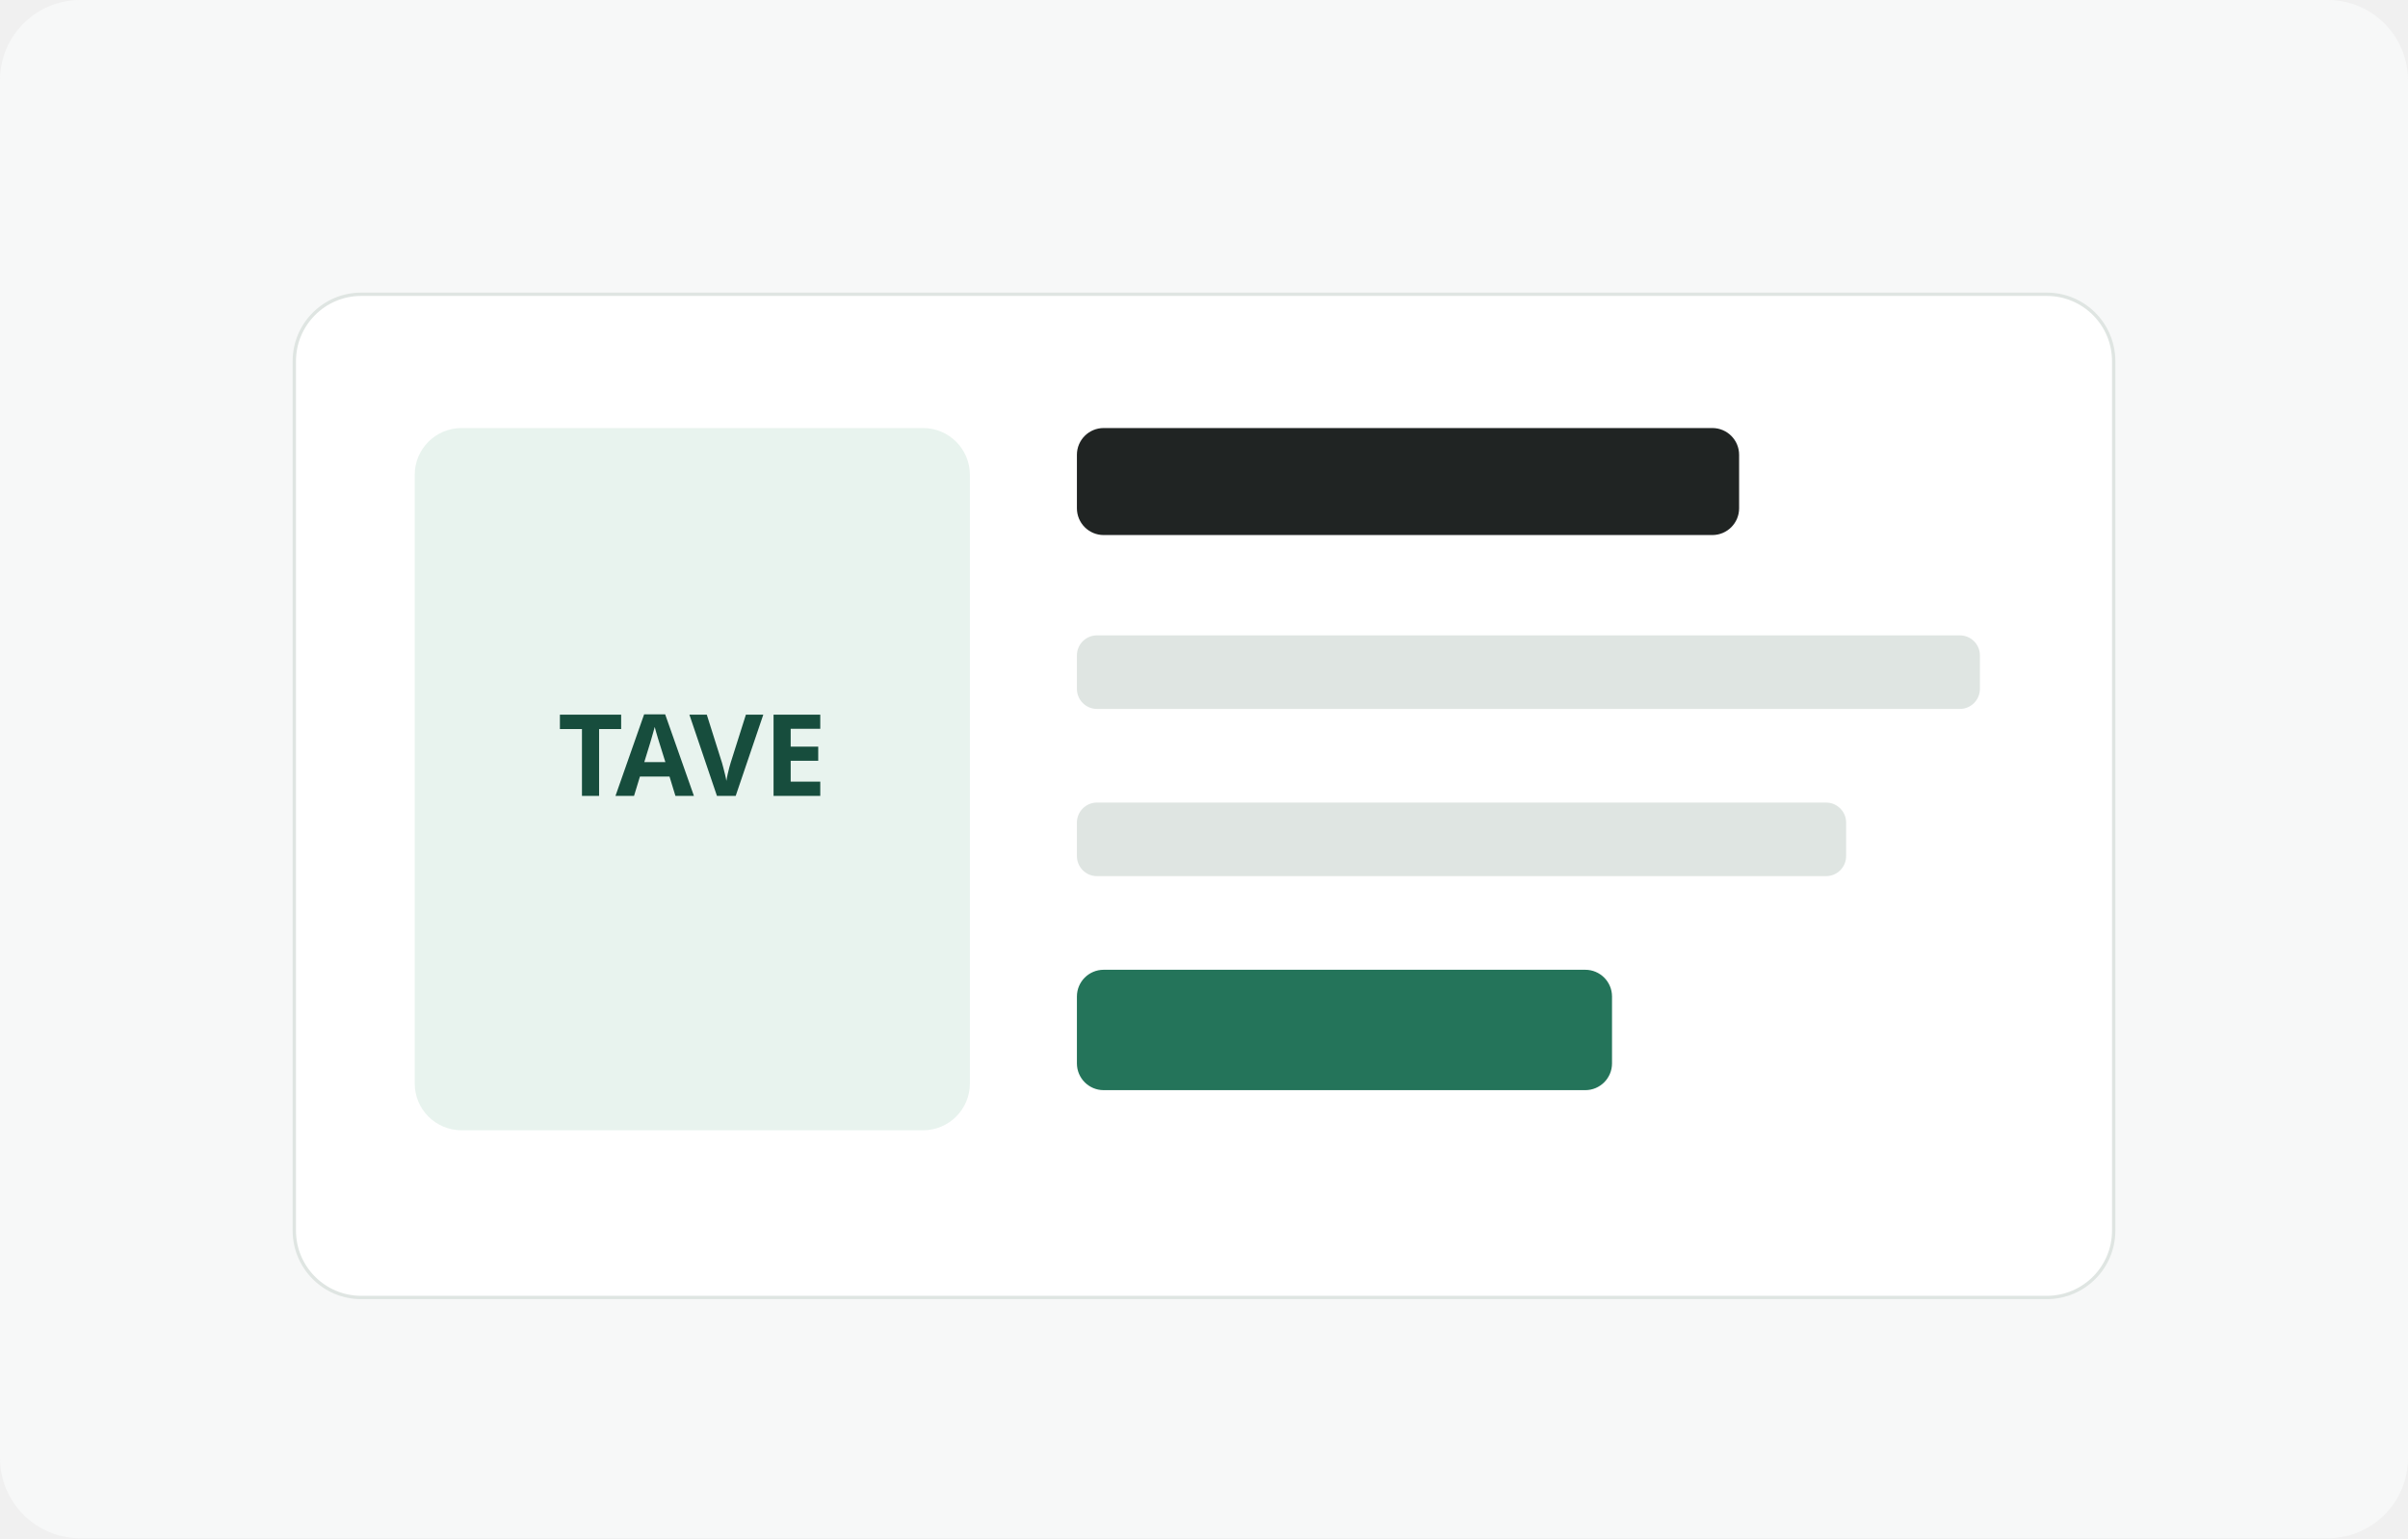
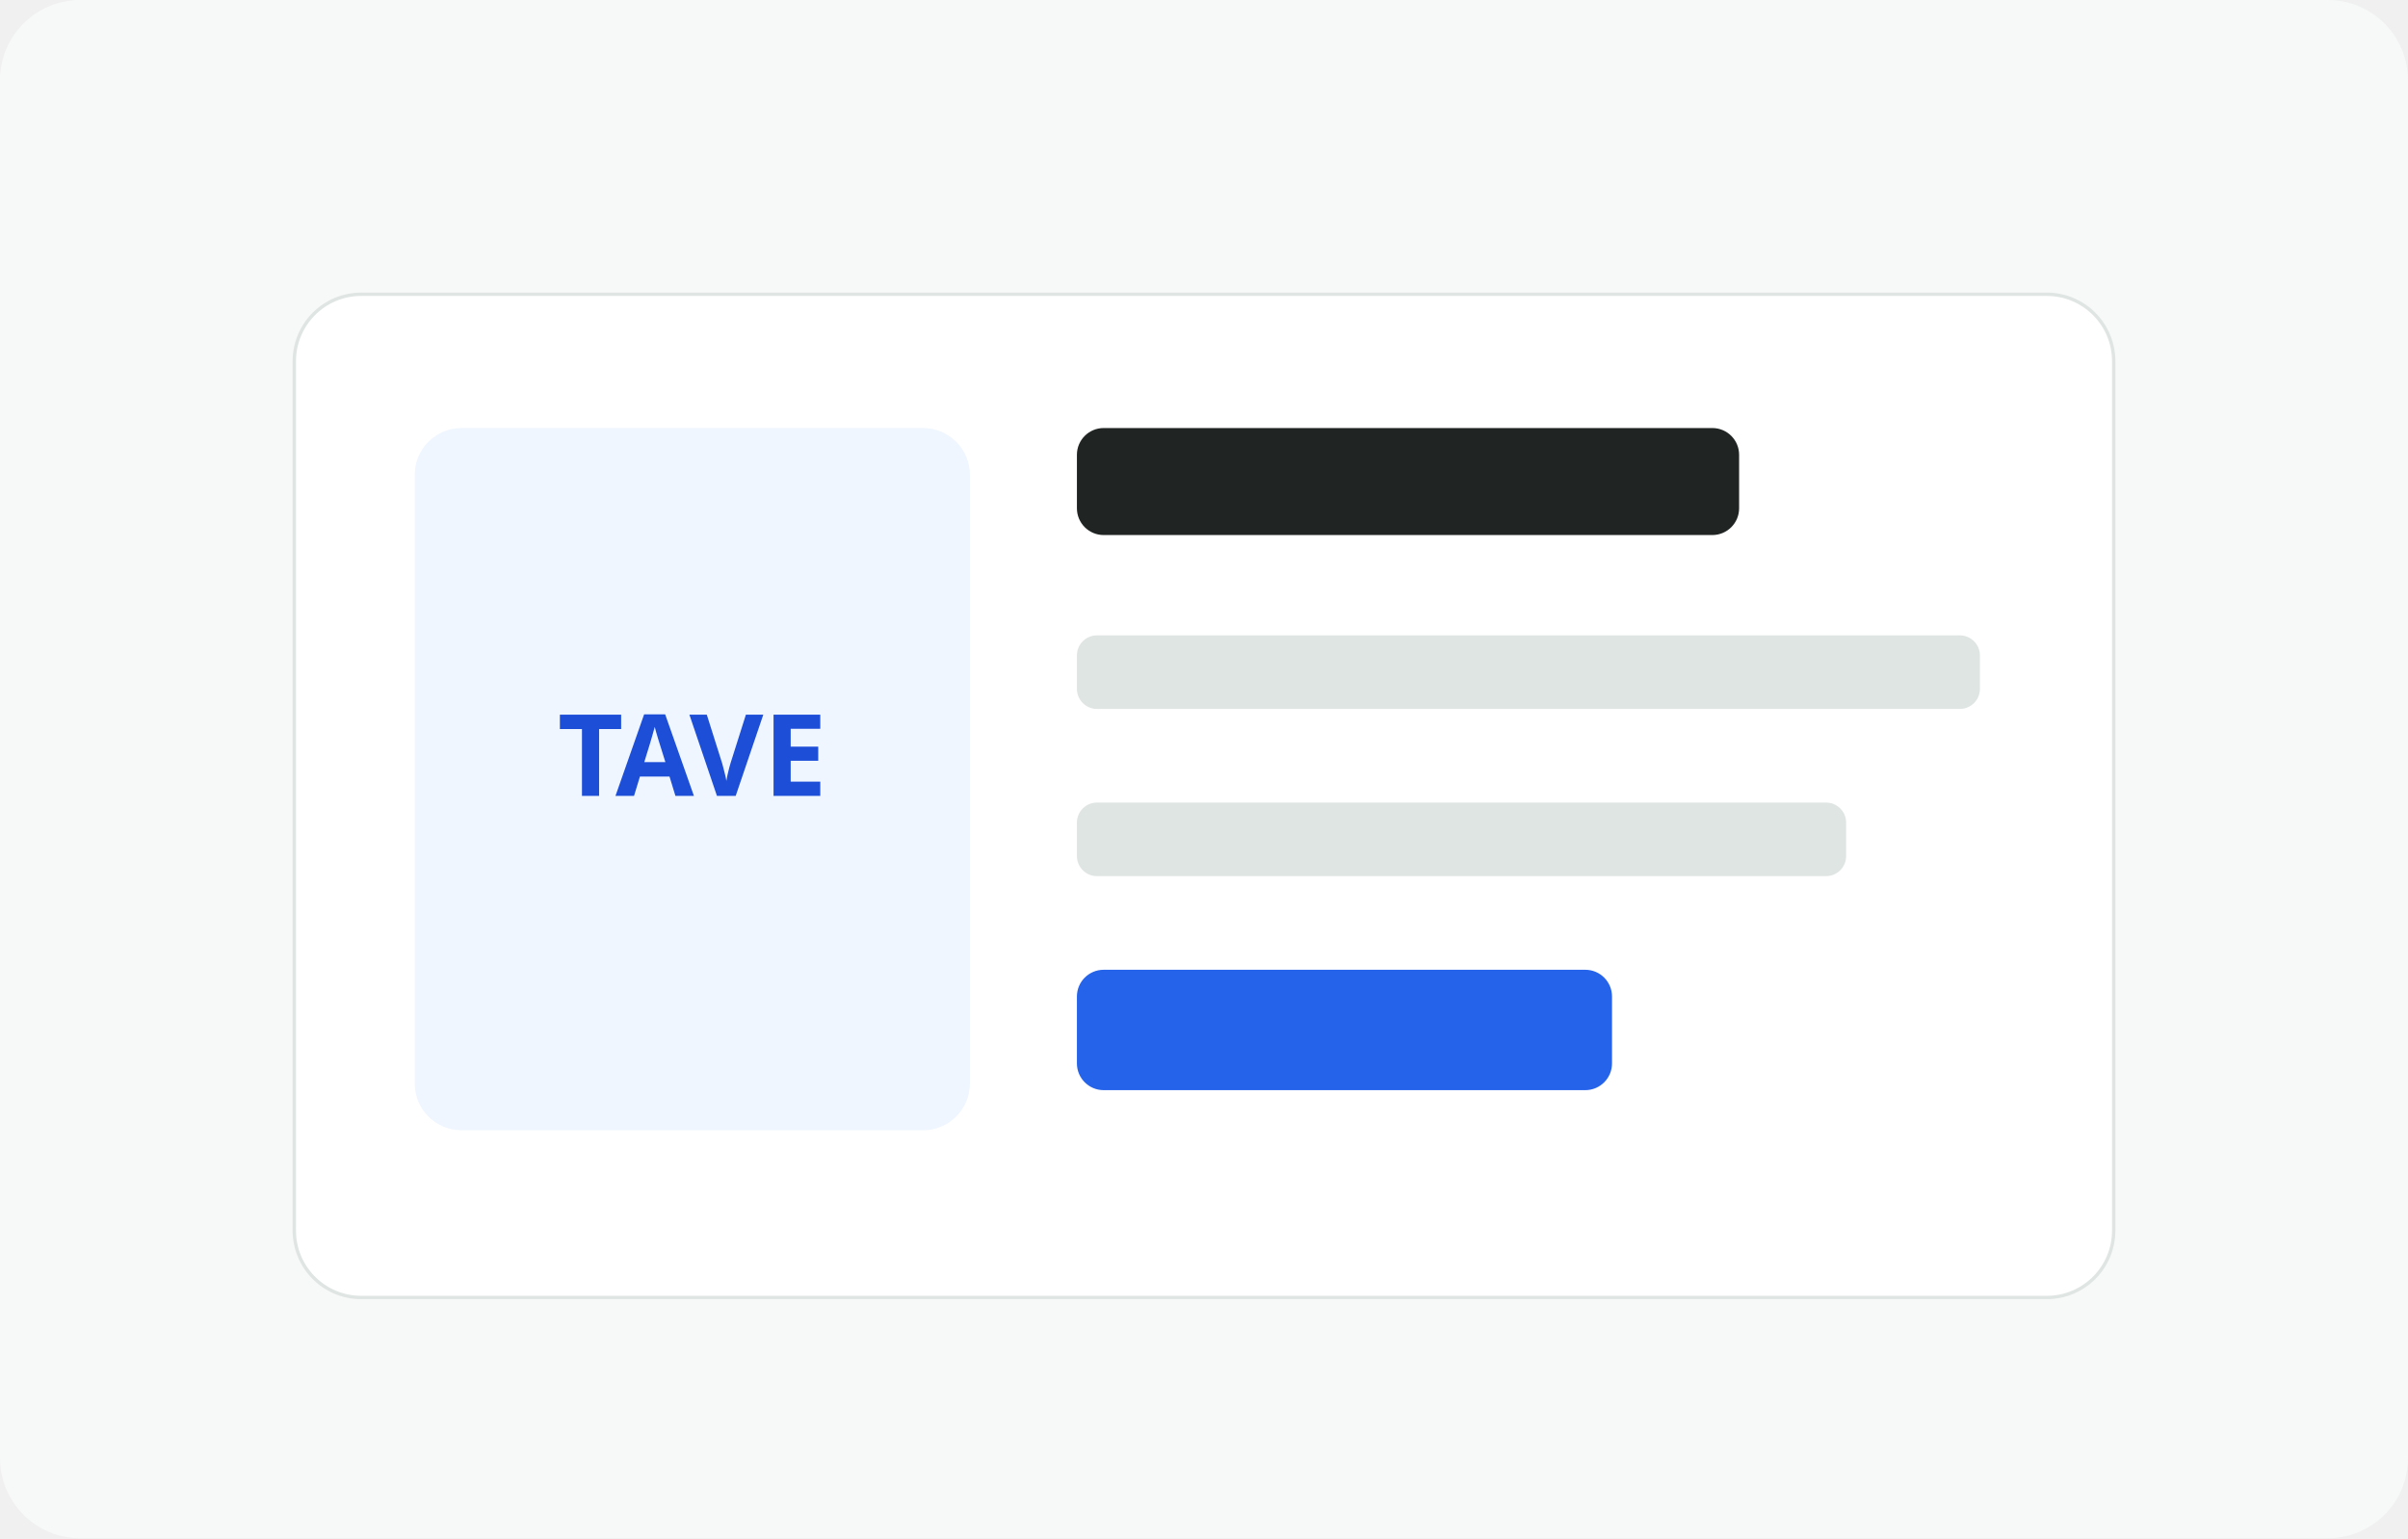
<svg xmlns="http://www.w3.org/2000/svg" viewBox="0 0 720 460">
  <rect width="720" height="460" rx="24" fill="#f7f8f8" />
  <rect x="88" y="88" width="544" height="300" rx="20" fill="#fff" stroke="#dfe5e2" />
-   <rect x="124" y="128" width="166" height="210" rx="14" fill="#e8f3ee" />
+   <rect x="124" y="128" width="166" height="210" rx="14" fill="#EFF6FF" />
  <rect x="322" y="128" width="198" height="32" rx="8" fill="#202423" />
  <rect x="322" y="190" width="270" height="22" rx="6" fill="#dfe5e2" />
  <rect x="322" y="240" width="230" height="22" rx="6" fill="#dfe5e2" />
-   <rect x="322" y="290" width="160" height="36" rx="8" fill="#24745a" />
-   <text x="207" y="238" text-anchor="middle" fill="#174d3d" font-family="system-ui" font-size="34" font-weight="900">TAVE</text>
+   <rect x="322" y="290" width="160" height="36" rx="8" fill="#2563EB" />
+   <text x="207" y="238" text-anchor="middle" fill="#1D4ED8" font-family="system-ui" font-size="34" font-weight="900">TAVE</text>
</svg>
